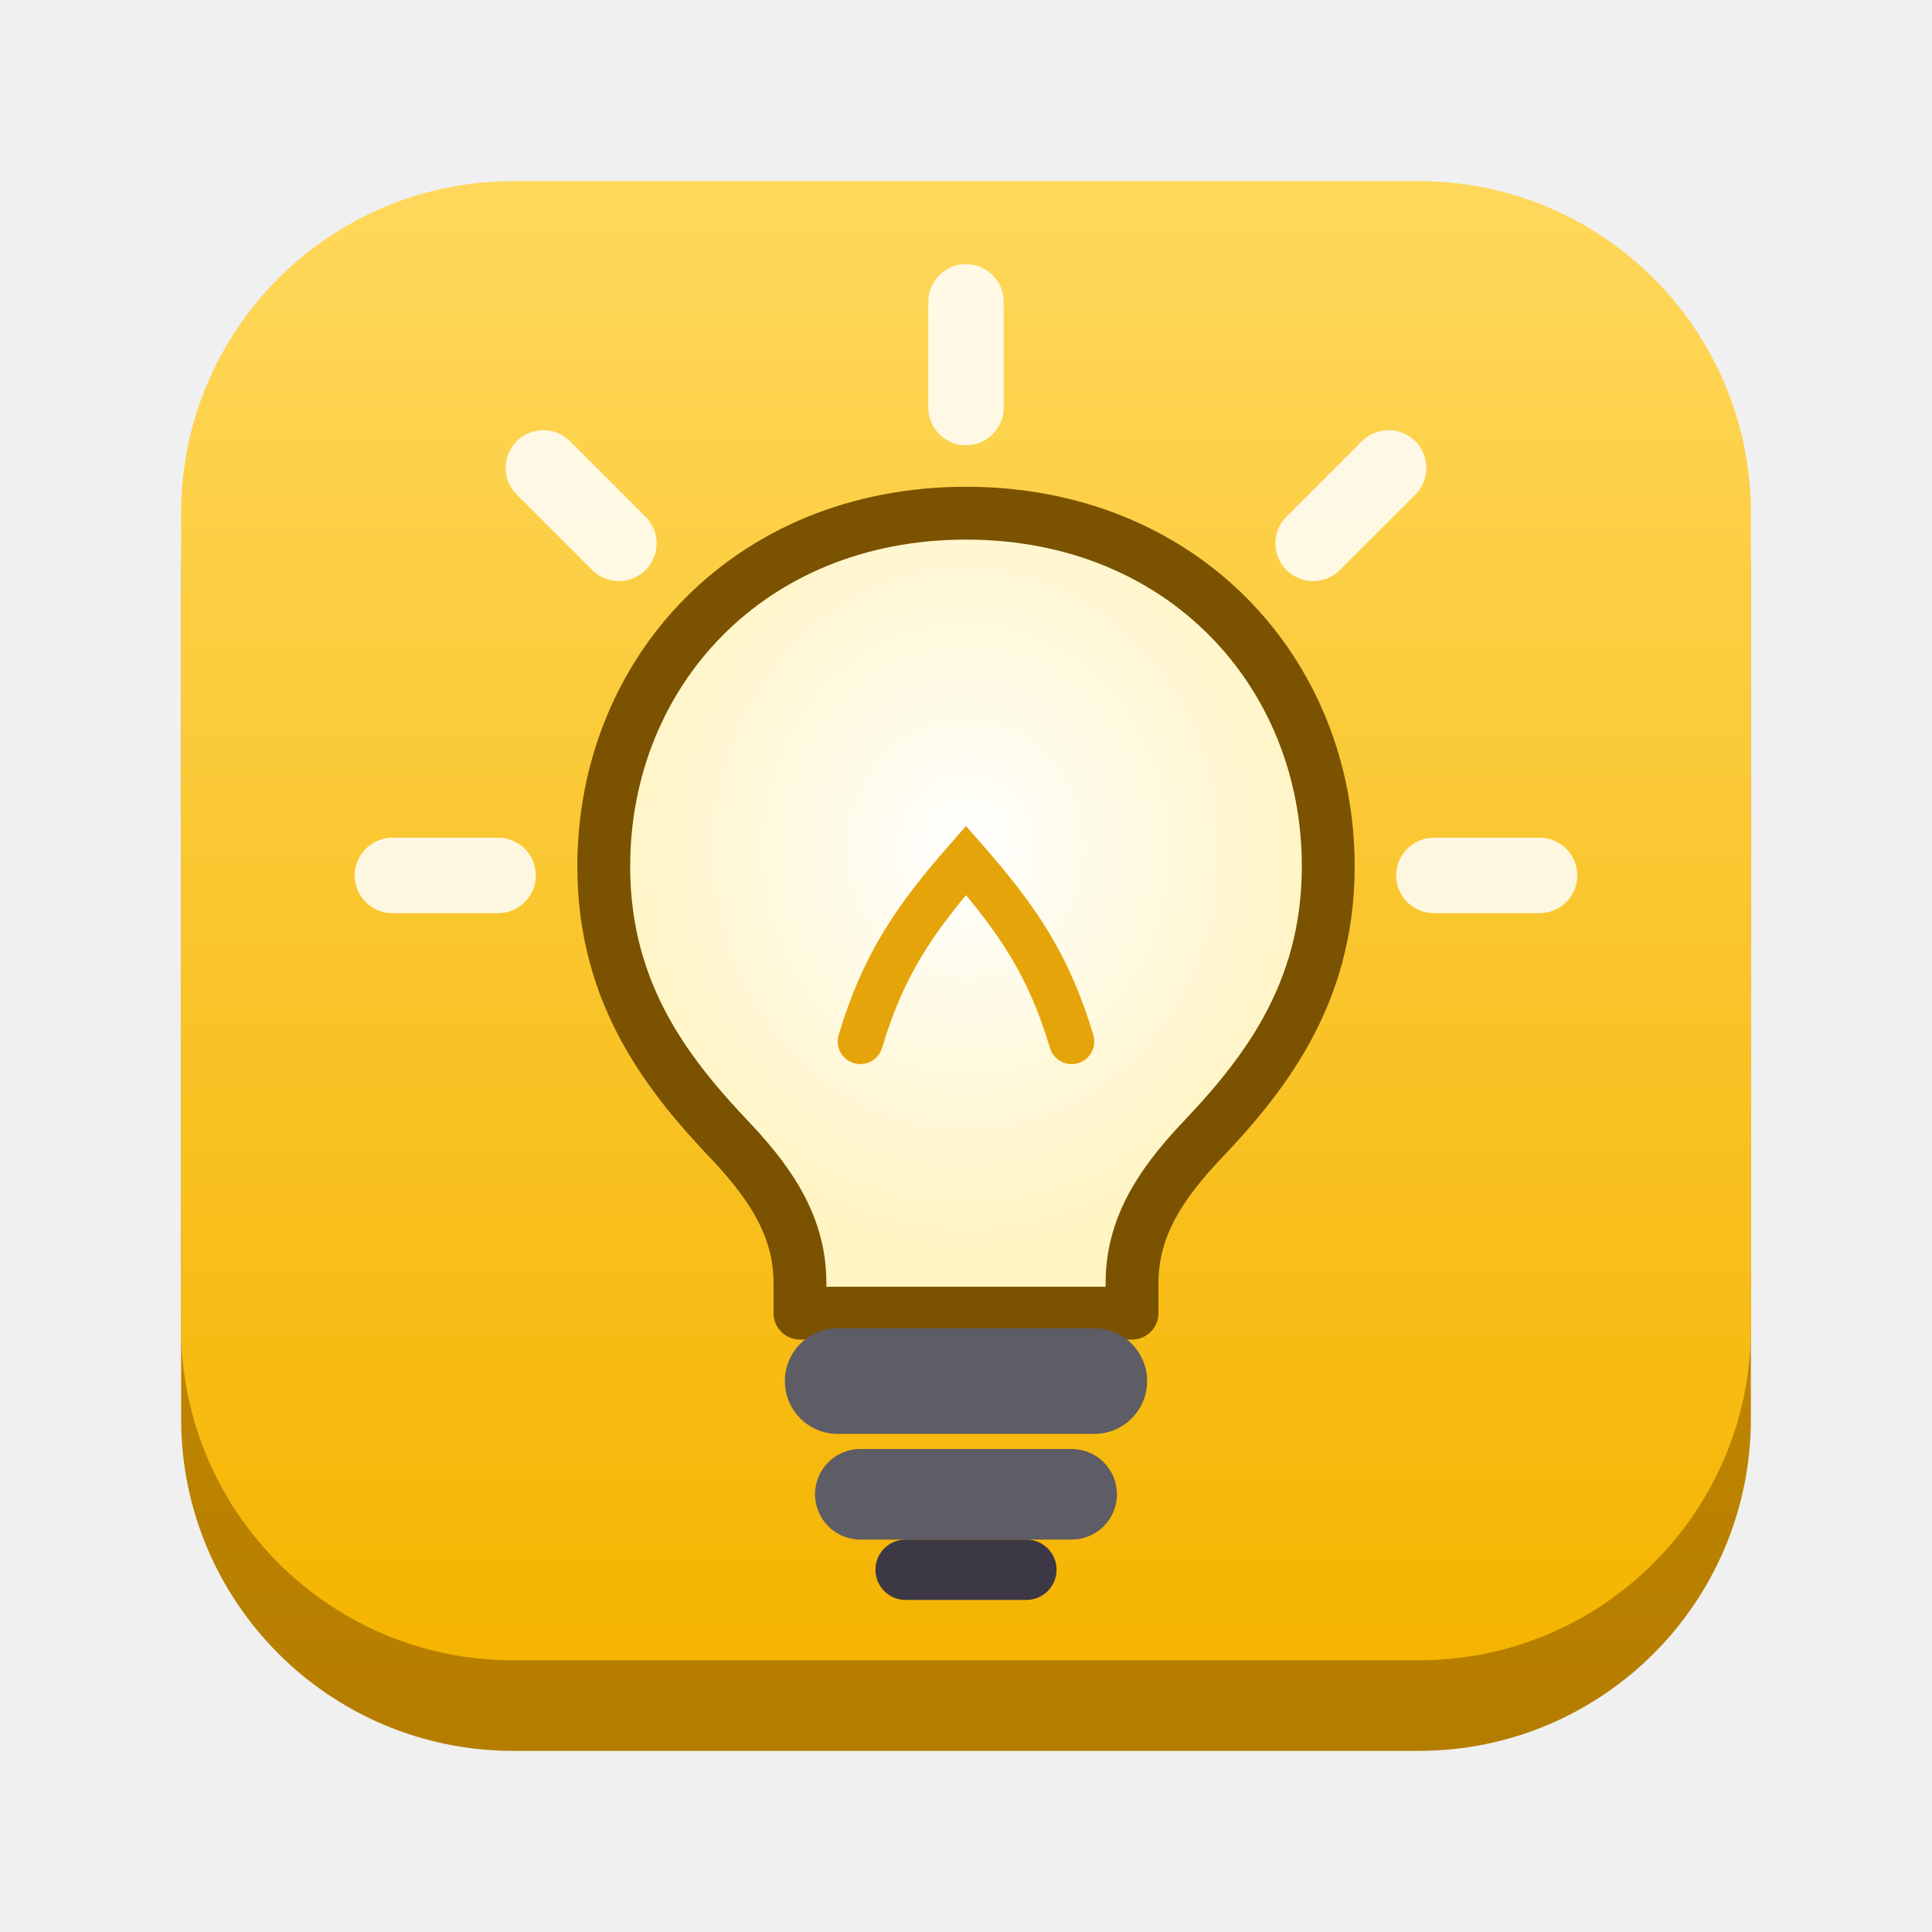
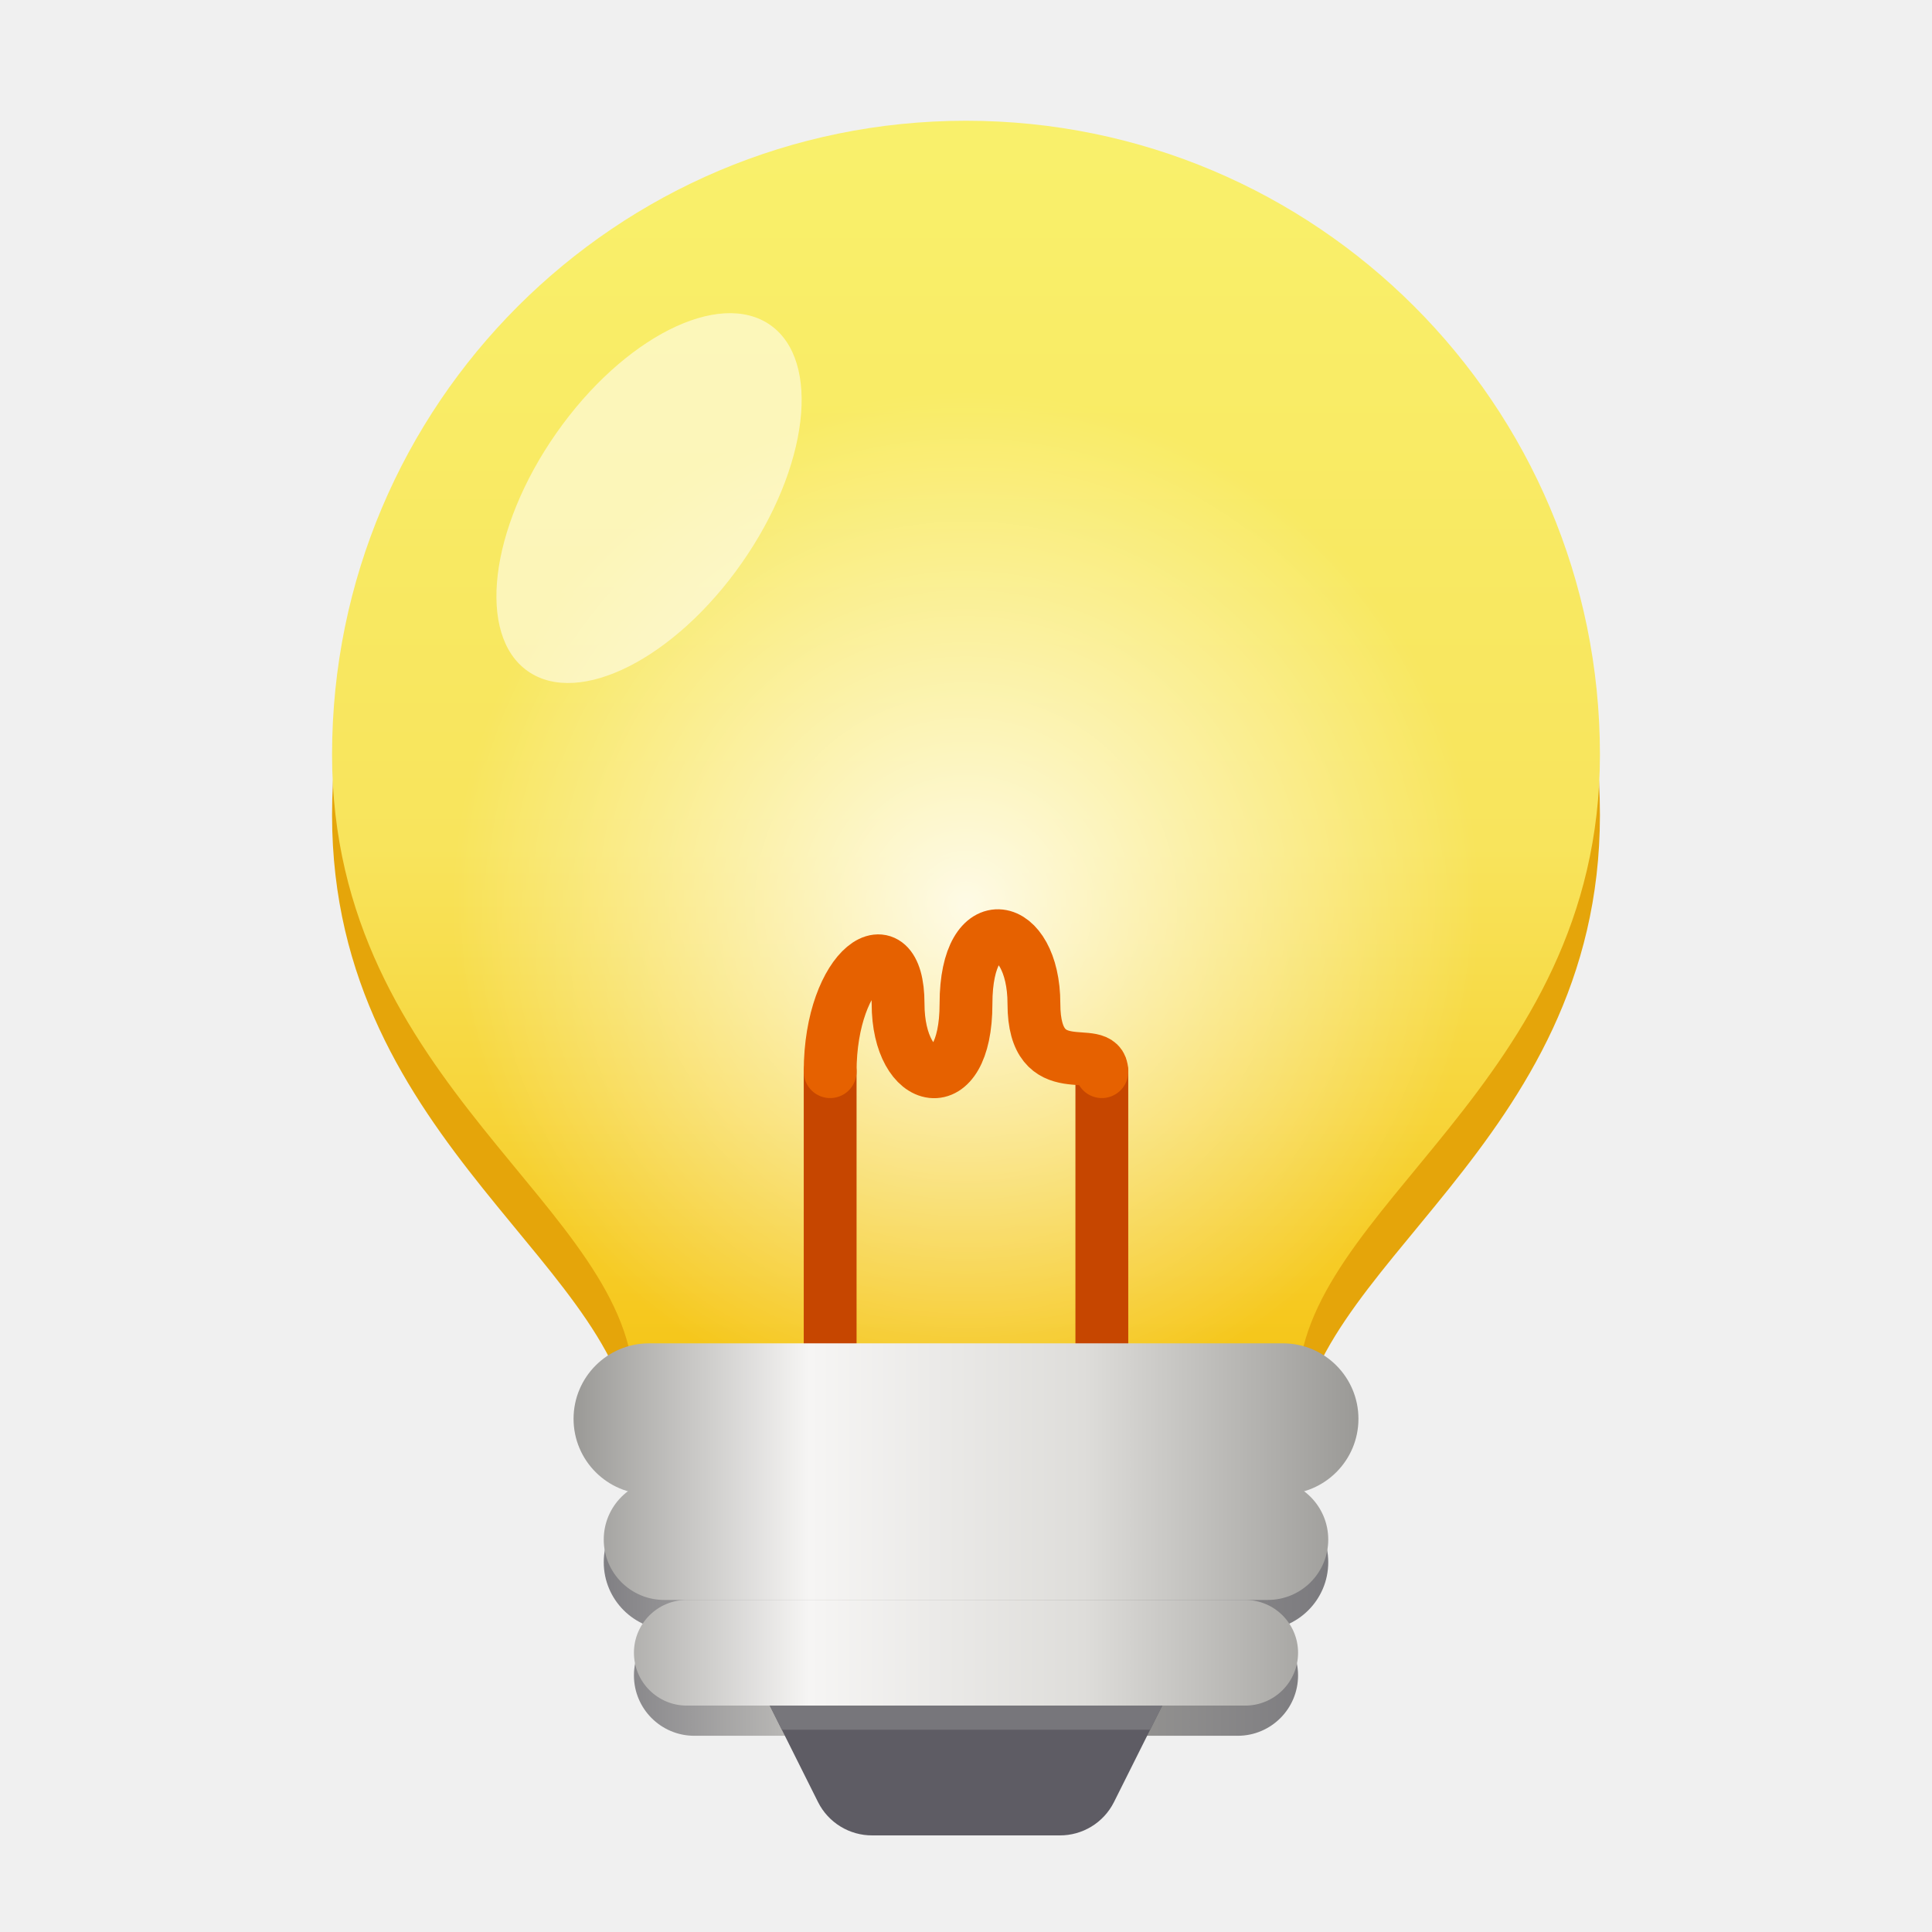
<svg xmlns="http://www.w3.org/2000/svg" width="128" height="128" viewBox="0 0 128 128">
  <defs>
-     <linearGradient id="bg" x1="0" y1="0" x2="0" y2="1">
-       <stop offset="0" stop-color="#ffd85c" />
-       <stop offset="1" stop-color="#f5b400" />
+     <linearGradient id="glass" x1="0" y1="10" x2="0" y2="94" gradientUnits="userSpaceOnUse">
+       <stop offset="0" stop-color="#f9f06b" />
+       <stop offset="0.55" stop-color="#f8e45c" />
+       <stop offset="1" stop-color="#f5c211" />
    </linearGradient>
-     <linearGradient id="side" x1="0" y1="0" x2="0" y2="1">
-       <stop offset="0" stop-color="#d99a00" />
-       <stop offset="1" stop-color="#b57d00" />
+     <radialGradient id="glow" cx="64" cy="60" r="34" gradientUnits="userSpaceOnUse">
+       <stop offset="0" stop-color="#ffffff" stop-opacity="0.85" />
+       <stop offset="1" stop-color="#ffffff" stop-opacity="0" />
+     </radialGradient>
+     <linearGradient id="metal" x1="38" y1="0" x2="90" y2="0" gradientUnits="userSpaceOnUse">
+       <stop offset="0" stop-color="#9a9996" />
+       <stop offset="0.3" stop-color="#f6f5f4" />
+       <stop offset="0.65" stop-color="#deddda" />
+       <stop offset="1" stop-color="#9a9996" />
    </linearGradient>
-     <radialGradient id="glow" cx="0.5" cy="0.42" r="0.5">
-       <stop offset="0" stop-color="#ffffff" />
-       <stop offset="1" stop-color="#fff4c2" />
-     </radialGradient>
+     <linearGradient id="metal-dark" x1="38" y1="0" x2="90" y2="0" gradientUnits="userSpaceOnUse">
+       <stop offset="0" stop-color="#77767b" />
+       <stop offset="0.3" stop-color="#c0bfbc" />
+       <stop offset="0.65" stop-color="#9a9996" />
+       <stop offset="1" stop-color="#77767b" />
+     </linearGradient>
  </defs>
-   <rect x="12" y="16" width="104" height="100" rx="22" fill="url(#side)" />
-   <rect x="12" y="12" width="104" height="98" rx="22" fill="url(#bg)" />
-   <g stroke="#ffffff" stroke-width="5" stroke-linecap="round" opacity="0.85">
-     <line x1="64" y1="20" x2="64" y2="27" />
-     <line x1="36" y1="31" x2="41" y2="36" />
-     <line x1="92" y1="31" x2="87" y2="36" />
-     <line x1="26" y1="58" x2="33" y2="58" />
-     <line x1="102" y1="58" x2="95" y2="58" />
+   <path d="M42 96c0-12-20-20-20-42a42 42 0 0 1 84 0c0 22-20 30-20 42z" fill="#e5a50a" />
+   <path d="M42 92c0-12-20-20-20-42a42 42 0 0 1 84 0c0 22-20 30-20 42z" fill="url(#glass)" />
+   <path d="M42 92c0-12-20-20-20-42a42 42 0 0 1 84 0c0 22-20 30-20 42z" fill="url(#glow)" />
+   <ellipse cx="43" cy="33" rx="7.5" ry="14" transform="rotate(35 43 33)" fill="#ffffff" opacity="0.55" />
+   <g fill="none" stroke-width="3.5" stroke-linecap="round" stroke-linejoin="round">
+     <path d="M55 91V71M73 91V71" stroke="#c64600" />
+     <path d="M55 71c0-7 4.5-10 4.5-4.5s4.5 6.5 4.5 0 4.5-5.5 4.5 0 4.5 2.5 4.5 4.5" stroke="#e66100" />
  </g>
-   <path d="M64 34c-14.4 0-24 10.6-24 23.4 0 8.6 4.4 14 8.6 18.4 2.6 2.8 4.4 5.6 4.4 9.2v2h22v-2c0-3.6 1.8-6.4 4.4-9.2 4.2-4.4 8.6-9.8 8.6-18.4C88 44.6 78.4 34 64 34z" fill="url(#glow)" stroke="#7a5200" stroke-width="3.5" stroke-linejoin="round" />
-   <path d="M57 69c1.5-5 3.5-8 7-12 3.5 4 5.5 7 7 12" fill="none" stroke="#e5a50a" stroke-width="3" stroke-linecap="round" />
-   <rect x="52" y="88" width="24" height="7" rx="3.5" fill="#5e5c64" />
-   <rect x="54" y="96" width="20" height="6" rx="3" fill="#5e5c64" />
-   <rect x="58" y="102" width="12" height="4" rx="2" fill="#3d3846" />
+   <rect x="38" y="89" width="52" height="10" rx="5" fill="url(#metal)" />
+   <rect x="40" y="99" width="48" height="9" rx="4.5" fill="url(#metal-dark)" />
+   <rect x="40" y="98" width="48" height="8" rx="4" fill="url(#metal)" />
+   <rect x="42" y="107" width="44" height="8" rx="4" fill="url(#metal-dark)" />
+   <rect x="42" y="106" width="44" height="7" rx="3.5" fill="url(#metal)" />
+   <path d="M51 113h26l-3.2 6.4a4 4 0 0 1-3.6 2.2h-12.4a4 4 0 0 1-3.6-2.2z" fill="#5e5c64" />
+   <path d="M51 113h26l-0.8 1.6h-24.4z" fill="#77767b" />
</svg>
